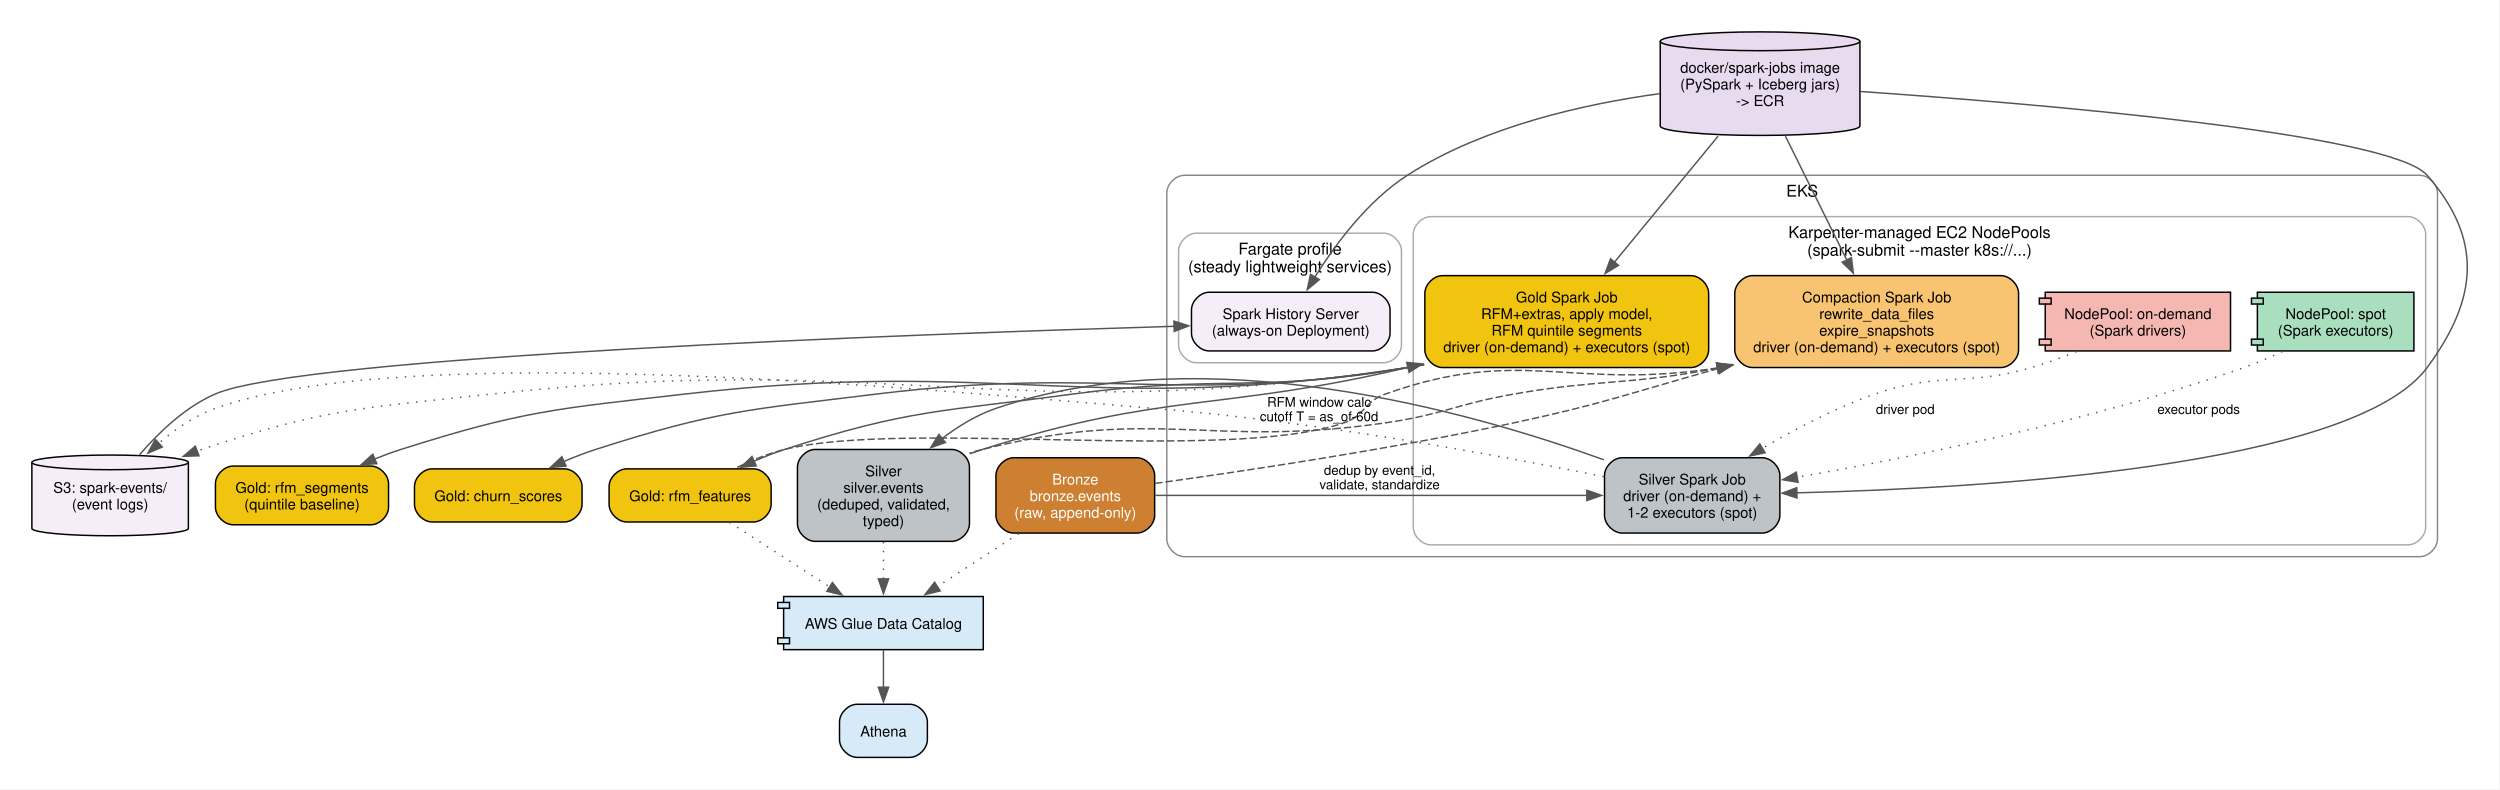
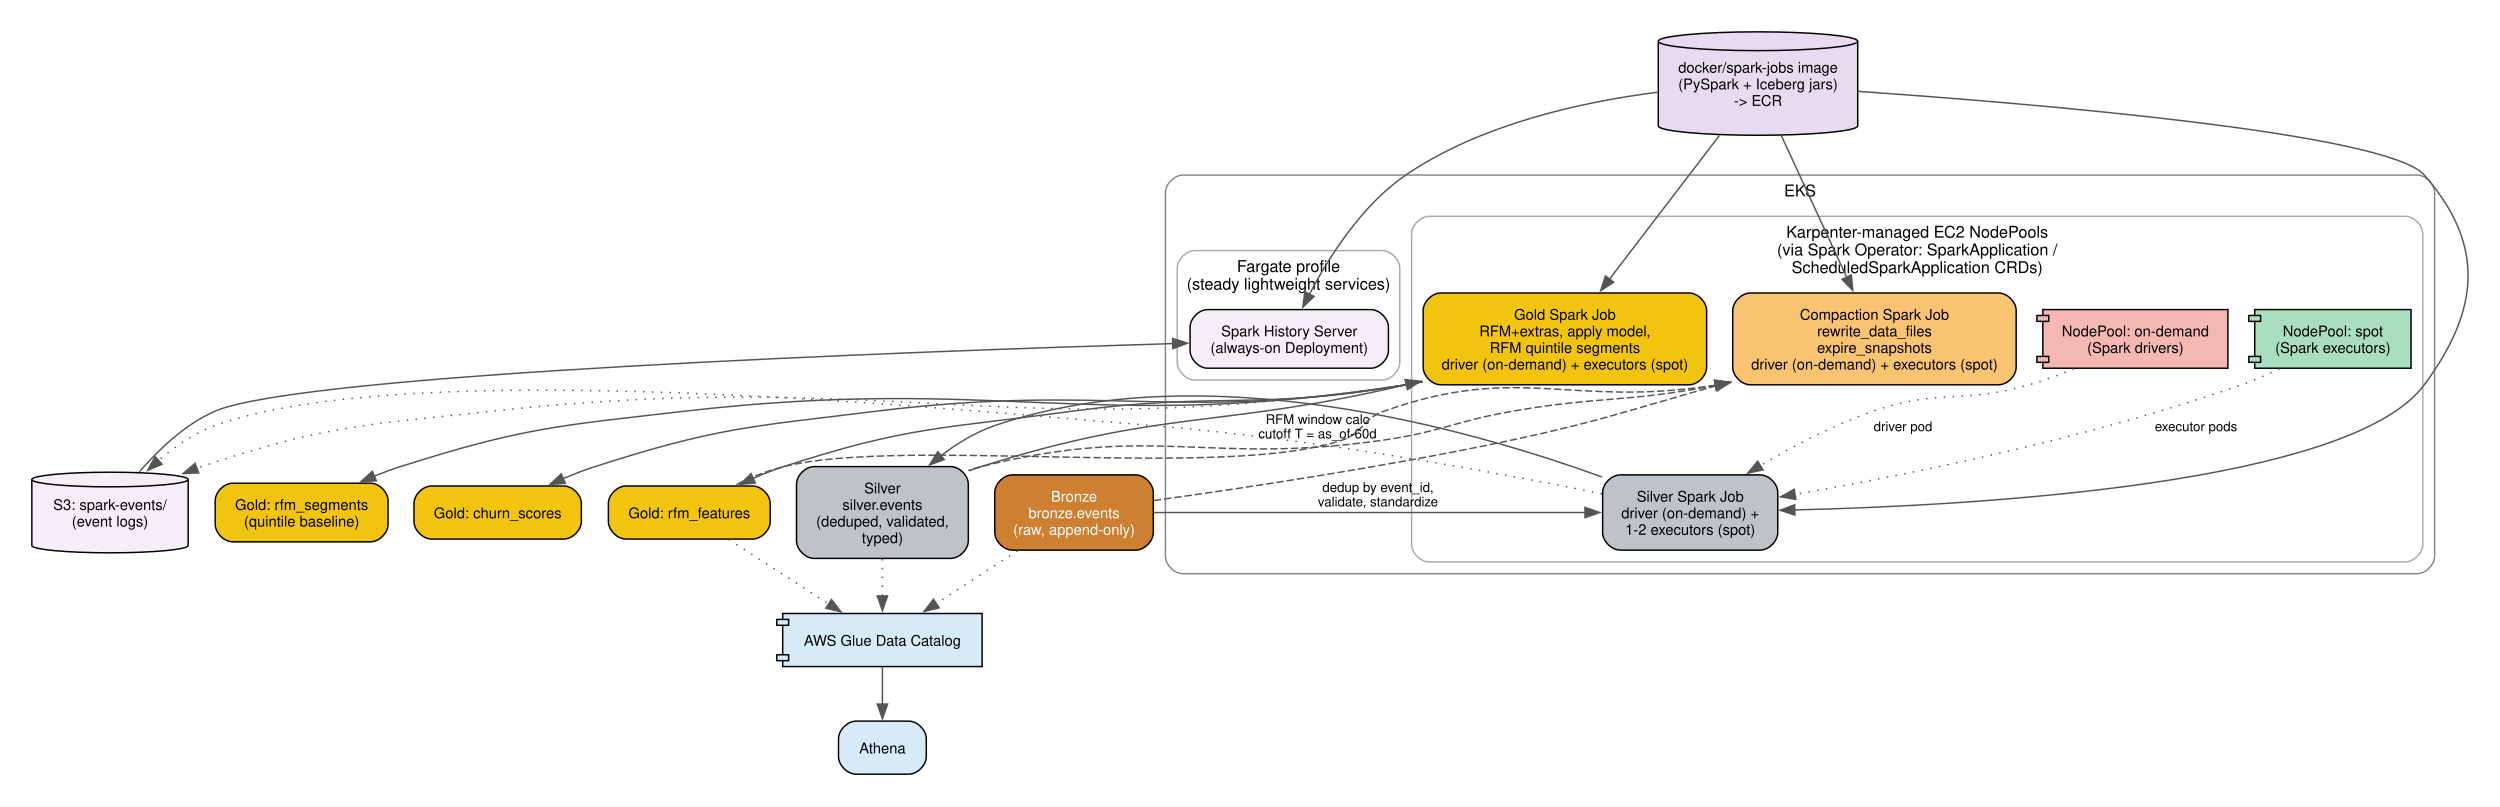
- <svg xmlns="http://www.w3.org/2000/svg" width="1694pt" height="535pt" viewBox="0.00 0.00 1694.00 535.00">
-   <g id="graph0" class="graph" transform="scale(1 1) rotate(0) translate(21.6 513.2)">
-     <polygon fill="white" stroke="none" points="-21.6,21.6 -21.6,-513.2 1671.93,-513.2 1671.93,21.6 -21.6,21.6" />
+ <svg xmlns="http://www.w3.org/2000/svg" width="1696pt" height="547pt" viewBox="0.00 0.00 1696.00 547.00">
+   <g id="graph0" class="graph" transform="scale(1 1) rotate(0) translate(21.6 525.2)">
+     <polygon fill="white" stroke="none" points="-21.6,21.6 -21.6,-525.2 1674.45,-525.2 1674.45,21.6 -21.6,21.6" />
    <g id="clust1" class="cluster">
-       <path fill="white" stroke="#888888" d="M781.02,-136C781.02,-136 1618.03,-136 1618.03,-136 1624.03,-136 1630.03,-142 1630.03,-148 1630.03,-148 1630.03,-382.43 1630.03,-382.43 1630.03,-388.43 1624.03,-394.43 1618.03,-394.43 1618.03,-394.43 781.02,-394.43 781.02,-394.43 775.02,-394.43 769.02,-388.43 769.02,-382.43 769.02,-382.43 769.02,-148 769.02,-148 769.02,-142 775.02,-136 781.02,-136" />
-       <text xml:space="preserve" text-anchor="middle" x="1199.53" y="-379.98" font-family="Helvetica,sans-Serif" font-size="11.00">EKS</text>
+       <path fill="white" stroke="#888888" d="M781.02,-136C781.02,-136 1618.03,-136 1618.03,-136 1624.03,-136 1630.03,-142 1630.03,-148 1630.03,-148 1630.03,-394.43 1630.03,-394.43 1630.03,-400.43 1624.03,-406.43 1618.03,-406.43 1618.03,-406.43 781.02,-406.43 781.02,-406.43 775.02,-406.43 769.02,-400.43 769.02,-394.43 769.02,-394.43 769.02,-148 769.02,-148 769.02,-142 775.02,-136 781.02,-136" />
+       <text xml:space="preserve" text-anchor="middle" x="1199.53" y="-391.98" font-family="Helvetica,sans-Serif" font-size="11.00">EKS</text>
    </g>
    <g id="clust2" class="cluster">
-       <path fill="white" stroke="#aaaaaa" d="M948.02,-144C948.02,-144 1610.03,-144 1610.03,-144 1616.03,-144 1622.03,-150 1622.03,-156 1622.03,-156 1622.03,-354.43 1622.03,-354.43 1622.03,-360.43 1616.03,-366.43 1610.03,-366.43 1610.03,-366.43 948.02,-366.43 948.02,-366.43 942.02,-366.43 936.02,-360.43 936.02,-354.43 936.02,-354.43 936.02,-156 936.02,-156 936.02,-150 942.02,-144 948.02,-144" />
-       <text xml:space="preserve" text-anchor="middle" x="1279.03" y="-351.98" font-family="Helvetica,sans-Serif" font-size="11.00">Karpenter-managed EC2 NodePools</text>
-       <text xml:space="preserve" text-anchor="middle" x="1279.03" y="-339.98" font-family="Helvetica,sans-Serif" font-size="11.00">(spark-submit --master k8s://...)</text>
+       <path fill="white" stroke="#aaaaaa" d="M948.02,-144C948.02,-144 1610.03,-144 1610.03,-144 1616.03,-144 1622.03,-150 1622.03,-156 1622.03,-156 1622.03,-366.43 1622.03,-366.43 1622.03,-372.43 1616.03,-378.43 1610.03,-378.43 1610.03,-378.43 948.02,-378.43 948.02,-378.43 942.02,-378.43 936.02,-372.43 936.02,-366.43 936.02,-366.43 936.02,-156 936.02,-156 936.02,-150 942.02,-144 948.02,-144" />
+       <text xml:space="preserve" text-anchor="middle" x="1279.03" y="-363.98" font-family="Helvetica,sans-Serif" font-size="11.00">Karpenter-managed EC2 NodePools</text>
+       <text xml:space="preserve" text-anchor="middle" x="1279.03" y="-351.98" font-family="Helvetica,sans-Serif" font-size="11.00">(via Spark Operator: SparkApplication /</text>
+       <text xml:space="preserve" text-anchor="middle" x="1279.03" y="-339.98" font-family="Helvetica,sans-Serif" font-size="11.00">ScheduledSparkApplication CRDs)</text>
    </g>
    <g id="clust3" class="cluster">
      <path fill="white" stroke="#aaaaaa" d="M789.02,-267.4C789.02,-267.4 916.02,-267.4 916.02,-267.4 922.02,-267.4 928.02,-273.4 928.02,-279.4 928.02,-279.4 928.02,-343.18 928.02,-343.18 928.02,-349.18 922.02,-355.18 916.02,-355.18 916.02,-355.18 789.02,-355.18 789.02,-355.18 783.02,-355.18 777.02,-349.18 777.02,-343.18 777.02,-343.18 777.02,-279.4 777.02,-279.4 777.02,-273.4 783.02,-267.4 789.02,-267.4" />
      <text xml:space="preserve" text-anchor="middle" x="852.52" y="-340.73" font-family="Helvetica,sans-Serif" font-size="11.00">Fargate profile</text>
      <text xml:space="preserve" text-anchor="middle" x="852.52" y="-328.73" font-family="Helvetica,sans-Serif" font-size="11.00">(steady lightweight services)</text>
    </g>
    <g id="node1" class="node">
      <polygon fill="#f5b7b1" stroke="black" points="1489.8,-315.18 1364.25,-315.18 1364.25,-311.18 1360.25,-311.18 1360.25,-307.18 1364.25,-307.18 1364.25,-283.4 1360.25,-283.4 1360.25,-279.4 1364.25,-279.4 1364.25,-275.4 1489.8,-275.4 1489.8,-315.18" />
      <polyline fill="none" stroke="black" points="1364.25,-311.18 1368.25,-311.18 1368.25,-307.18 1364.25,-307.18" />
      <polyline fill="none" stroke="black" points="1364.25,-283.4 1368.25,-283.4 1368.25,-279.4 1364.25,-279.4" />
      <text xml:space="preserve" text-anchor="middle" x="1427.03" y="-297.04" font-family="Helvetica,sans-Serif" font-size="10.00">NodePool: on-demand</text>
      <text xml:space="preserve" text-anchor="middle" x="1427.03" y="-285.79" font-family="Helvetica,sans-Serif" font-size="10.00">(Spark drivers)</text>
    </g>
    <g id="node3" class="node">
      <path fill="#bdc3c7" stroke="black" d="M1172.43,-203.03C1172.43,-203.03 1077.62,-203.03 1077.62,-203.03 1071.62,-203.03 1065.62,-197.03 1065.62,-191.03 1065.62,-191.03 1065.62,-164 1065.62,-164 1065.62,-158 1071.62,-152 1077.62,-152 1077.62,-152 1172.43,-152 1172.43,-152 1178.43,-152 1184.43,-158 1184.43,-164 1184.43,-164 1184.43,-191.03 1184.43,-191.03 1184.43,-197.03 1178.43,-203.03 1172.43,-203.03" />
      <text xml:space="preserve" text-anchor="middle" x="1125.03" y="-184.89" font-family="Helvetica,sans-Serif" font-size="10.00">Silver Spark Job</text>
      <text xml:space="preserve" text-anchor="middle" x="1125.03" y="-173.64" font-family="Helvetica,sans-Serif" font-size="10.00">driver (on-demand) +</text>
      <text xml:space="preserve" text-anchor="middle" x="1125.03" y="-162.39" font-family="Helvetica,sans-Serif" font-size="10.00">1-2 executors (spot)</text>
    </g>
    <g id="edge1" class="edge">
      <path fill="none" stroke="#555555" stroke-dasharray="1,5" d="M1385.35,-274.96C1375.55,-270.94 1365.05,-267.06 1355.03,-264.15 1309.02,-250.82 1294.02,-261.86 1248.78,-246.15 1222.28,-236.96 1194.72,-222.45 1172.35,-209.22" />
      <polygon fill="#555555" stroke="#555555" points="1174.45,-206.4 1164.08,-204.24 1170.84,-212.4 1174.45,-206.4" />
      <text xml:space="preserve" text-anchor="middle" x="1269.4" y="-232.73" font-family="Helvetica,sans-Serif" font-size="9.00">driver pod</text>
    </g>
    <g id="node2" class="node">
      <polygon fill="#a9dfbf" stroke="black" points="1614.05,-315.18 1508,-315.18 1508,-311.18 1504,-311.18 1504,-307.18 1508,-307.18 1508,-283.4 1504,-283.4 1504,-279.4 1508,-279.4 1508,-275.4 1614.05,-275.4 1614.05,-315.18" />
      <polyline fill="none" stroke="black" points="1508,-311.18 1512,-311.18 1512,-307.18 1508,-307.18" />
      <polyline fill="none" stroke="black" points="1508,-283.4 1512,-283.4 1512,-279.4 1508,-279.4" />
      <text xml:space="preserve" text-anchor="middle" x="1561.03" y="-297.04" font-family="Helvetica,sans-Serif" font-size="10.00">NodePool: spot</text>
      <text xml:space="preserve" text-anchor="middle" x="1561.03" y="-285.79" font-family="Helvetica,sans-Serif" font-size="10.00">(Spark executors)</text>
    </g>
    <g id="edge2" class="edge">
      <path fill="none" stroke="#555555" stroke-dasharray="1,5" d="M1524.9,-275.03C1516.55,-271.06 1507.6,-267.18 1499.03,-264.15 1396.18,-227.91 1271.94,-203 1195.71,-189.75" />
      <polygon fill="#555555" stroke="#555555" points="1196.76,-186.38 1186.32,-188.14 1195.58,-193.28 1196.76,-186.38" />
      <text xml:space="preserve" text-anchor="middle" x="1468.2" y="-232.73" font-family="Helvetica,sans-Serif" font-size="9.00">executor pods</text>
    </g>
    <g id="node9" class="node">
      <path fill="#bdc3c7" stroke="black" d="M623.3,-208.65C623.3,-208.65 530.75,-208.65 530.75,-208.65 524.75,-208.65 518.75,-202.65 518.75,-196.65 518.75,-196.65 518.75,-158.38 518.75,-158.38 518.75,-152.38 524.75,-146.38 530.75,-146.38 530.75,-146.38 623.3,-146.38 623.3,-146.38 629.3,-146.38 635.3,-152.38 635.3,-158.38 635.3,-158.38 635.3,-196.65 635.3,-196.65 635.3,-202.65 629.3,-208.65 623.3,-208.65" />
      <text xml:space="preserve" text-anchor="middle" x="577.02" y="-190.51" font-family="Helvetica,sans-Serif" font-size="10.00">Silver</text>
      <text xml:space="preserve" text-anchor="middle" x="577.02" y="-179.26" font-family="Helvetica,sans-Serif" font-size="10.00">silver.events</text>
      <text xml:space="preserve" text-anchor="middle" x="577.02" y="-168.01" font-family="Helvetica,sans-Serif" font-size="10.00">(deduped, validated,</text>
      <text xml:space="preserve" text-anchor="middle" x="577.02" y="-156.76" font-family="Helvetica,sans-Serif" font-size="10.00">typed)</text>
    </g>
    <g id="edge8" class="edge">
      <path fill="none" stroke="#555555" d="M1065.16,-201.63C973.8,-234.76 795.23,-285.05 653.02,-236.4 640.07,-231.97 627.61,-224.33 616.67,-216" />
      <polygon fill="#555555" stroke="#555555" points="619.01,-213.39 609.03,-209.84 614.61,-218.84 619.01,-213.39" />
    </g>
    <g id="node15" class="node">
      <path fill="#f5eef8" stroke="black" d="M106.05,-199.89C106.05,-202.63 82.28,-204.86 53.02,-204.86 23.77,-204.86 0,-202.63 0,-199.89 0,-199.89 0,-155.14 0,-155.14 0,-152.4 23.77,-150.17 53.02,-150.17 82.28,-150.17 106.05,-152.4 106.05,-155.14 106.05,-155.14 106.05,-199.89 106.05,-199.89" />
      <path fill="none" stroke="black" d="M106.05,-199.89C106.05,-197.15 82.28,-194.92 53.02,-194.92 23.77,-194.92 0,-197.15 0,-199.89" />
      <text xml:space="preserve" text-anchor="middle" x="53.02" y="-179.26" font-family="Helvetica,sans-Serif" font-size="10.00">S3: spark-events/</text>
      <text xml:space="preserve" text-anchor="middle" x="53.02" y="-168.01" font-family="Helvetica,sans-Serif" font-size="10.00">(event logs)</text>
    </g>
    <g id="edge20" class="edge">
      <path fill="none" stroke="#555555" stroke-dasharray="1,5" d="M1065.16,-190.23C993.32,-204.78 869.02,-227.73 761.02,-236.4 619.92,-247.75 257.18,-284.44 124.03,-236.4 110.12,-231.39 97.01,-222.33 85.93,-212.8" />
      <polygon fill="#555555" stroke="#555555" points="88.37,-210.29 78.62,-206.14 83.66,-215.46 88.37,-210.29" />
    </g>
    <g id="node4" class="node">
      <path fill="#f1c40f" stroke="black" d="M1124.18,-326.43C1124.18,-326.43 955.88,-326.43 955.88,-326.43 949.88,-326.43 943.88,-320.43 943.88,-314.43 943.88,-314.43 943.88,-276.15 943.88,-276.15 943.88,-270.15 949.88,-264.15 955.88,-264.15 955.88,-264.15 1124.18,-264.15 1124.18,-264.15 1130.18,-264.15 1136.18,-270.15 1136.18,-276.15 1136.18,-276.15 1136.18,-314.43 1136.18,-314.43 1136.18,-320.43 1130.18,-326.43 1124.18,-326.43" />
      <text xml:space="preserve" text-anchor="middle" x="1040.03" y="-308.29" font-family="Helvetica,sans-Serif" font-size="10.00">Gold Spark Job</text>
      <text xml:space="preserve" text-anchor="middle" x="1040.03" y="-297.04" font-family="Helvetica,sans-Serif" font-size="10.00">RFM+extras, apply model,</text>
      <text xml:space="preserve" text-anchor="middle" x="1040.03" y="-285.79" font-family="Helvetica,sans-Serif" font-size="10.00">RFM quintile segments</text>
      <text xml:space="preserve" text-anchor="middle" x="1040.03" y="-274.54" font-family="Helvetica,sans-Serif" font-size="10.00">driver (on-demand) + executors (spot)</text>
    </g>
    <g id="node10" class="node">
      <path fill="#f1c40f" stroke="black" d="M488.92,-195.51C488.92,-195.51 403.12,-195.51 403.12,-195.51 397.12,-195.51 391.12,-189.51 391.12,-183.51 391.12,-183.51 391.12,-171.51 391.12,-171.51 391.12,-165.51 397.12,-159.51 403.12,-159.51 403.12,-159.51 488.92,-159.51 488.92,-159.51 494.92,-159.51 500.92,-165.51 500.92,-171.51 500.92,-171.51 500.92,-183.51 500.92,-183.51 500.92,-189.51 494.92,-195.51 488.92,-195.51" />
      <text xml:space="preserve" text-anchor="middle" x="446.02" y="-173.64" font-family="Helvetica,sans-Serif" font-size="10.00">Gold: rfm_features</text>
    </g>
    <g id="edge10" class="edge">
      <path fill="none" stroke="#555555" d="M943.38,-266.35C939.56,-265.56 935.76,-264.82 932.02,-264.15 832.38,-246.47 805.32,-259.73 705.02,-246.15 617.57,-234.32 593.94,-236 510.02,-208.65 503.2,-206.43 496.17,-203.65 489.36,-200.69" />
      <polygon fill="#555555" stroke="#555555" points="490.86,-197.53 480.31,-196.56 487.95,-203.9 490.86,-197.53" />
    </g>
    <g id="node11" class="node">
      <path fill="#f1c40f" stroke="black" d="M229.68,-197.4C229.68,-197.4 136.38,-197.4 136.38,-197.4 130.38,-197.4 124.38,-191.4 124.38,-185.4 124.38,-185.4 124.38,-169.62 124.38,-169.62 124.38,-163.62 130.38,-157.62 136.38,-157.62 136.38,-157.62 229.68,-157.62 229.68,-157.62 235.68,-157.62 241.68,-163.62 241.68,-169.62 241.68,-169.62 241.68,-185.4 241.68,-185.4 241.68,-191.4 235.68,-197.4 229.68,-197.4" />
      <text xml:space="preserve" text-anchor="middle" x="183.03" y="-179.26" font-family="Helvetica,sans-Serif" font-size="10.00">Gold: rfm_segments</text>
      <text xml:space="preserve" text-anchor="middle" x="183.03" y="-168.01" font-family="Helvetica,sans-Serif" font-size="10.00">(quintile baseline)</text>
    </g>
    <g id="edge11" class="edge">
      <path fill="none" stroke="#555555" d="M943.41,-266.15C939.58,-265.41 935.78,-264.74 932.02,-264.15 716.69,-230.63 658.52,-271.12 442.02,-246.15 355.65,-236.2 332.88,-235 250.03,-208.65 244.18,-206.8 238.16,-204.57 232.24,-202.18" />
      <polygon fill="#555555" stroke="#555555" points="233.73,-199.01 223.15,-198.34 231,-205.46 233.73,-199.01" />
    </g>
    <g id="node12" class="node">
      <path fill="#f1c40f" stroke="black" d="M360.8,-195.51C360.8,-195.51 271.25,-195.51 271.25,-195.51 265.25,-195.51 259.25,-189.51 259.25,-183.51 259.25,-183.51 259.25,-171.51 259.25,-171.51 259.25,-165.51 265.25,-159.51 271.25,-159.51 271.25,-159.51 360.8,-159.51 360.8,-159.51 366.8,-159.51 372.8,-165.51 372.8,-171.51 372.8,-171.51 372.8,-183.51 372.8,-183.51 372.8,-189.51 366.8,-195.51 360.8,-195.51" />
      <text xml:space="preserve" text-anchor="middle" x="316.02" y="-173.64" font-family="Helvetica,sans-Serif" font-size="10.00">Gold: churn_scores</text>
    </g>
    <g id="edge12" class="edge">
      <path fill="none" stroke="#555555" d="M943.4,-266.21C939.57,-265.45 935.77,-264.76 932.02,-264.15 773.9,-238.47 731.03,-265.72 572.02,-246.15 486.6,-235.64 463.95,-235.05 382.02,-208.65 374.94,-206.37 367.61,-203.54 360.52,-200.53" />
      <polygon fill="#555555" stroke="#555555" points="361.96,-197.34 351.4,-196.48 359.12,-203.74 361.96,-197.34" />
    </g>
    <g id="edge21" class="edge">
      <path fill="none" stroke="#555555" stroke-dasharray="1,5" d="M943.42,-266.11C939.59,-265.38 935.78,-264.72 932.02,-264.15 659.03,-222.74 585.5,-276.19 311.02,-246.15 222.86,-236.51 199.19,-236.62 115.03,-208.65 113.89,-208.28 112.75,-207.88 111.6,-207.48" />
      <polygon fill="#555555" stroke="#555555" points="113.25,-204.36 102.66,-204 110.72,-210.89 113.25,-204.36" />
    </g>
    <g id="node5" class="node">
      <path fill="#f8c471" stroke="black" d="M1334.18,-326.43C1334.18,-326.43 1165.88,-326.43 1165.88,-326.43 1159.88,-326.43 1153.88,-320.43 1153.88,-314.43 1153.88,-314.43 1153.88,-276.15 1153.88,-276.15 1153.88,-270.15 1159.88,-264.15 1165.88,-264.15 1165.88,-264.15 1334.18,-264.15 1334.18,-264.15 1340.18,-264.15 1346.18,-270.15 1346.18,-276.15 1346.18,-276.15 1346.18,-314.43 1346.18,-314.43 1346.18,-320.43 1340.18,-326.43 1334.18,-326.43" />
      <text xml:space="preserve" text-anchor="middle" x="1250.03" y="-308.29" font-family="Helvetica,sans-Serif" font-size="10.00">Compaction Spark Job</text>
      <text xml:space="preserve" text-anchor="middle" x="1250.03" y="-297.04" font-family="Helvetica,sans-Serif" font-size="10.00">rewrite_data_files</text>
      <text xml:space="preserve" text-anchor="middle" x="1250.03" y="-285.79" font-family="Helvetica,sans-Serif" font-size="10.00">expire_snapshots</text>
      <text xml:space="preserve" text-anchor="middle" x="1250.03" y="-274.54" font-family="Helvetica,sans-Serif" font-size="10.00">driver (on-demand) + executors (spot)</text>
    </g>
    <g id="node8" class="node">
      <path fill="#cd7f32" stroke="black" d="M748.8,-203.03C748.8,-203.03 665.25,-203.03 665.25,-203.03 659.25,-203.03 653.25,-197.03 653.25,-191.03 653.25,-191.03 653.25,-164 653.25,-164 653.25,-158 659.25,-152 665.25,-152 665.25,-152 748.8,-152 748.8,-152 754.8,-152 760.8,-158 760.8,-164 760.8,-164 760.8,-191.03 760.8,-191.03 760.8,-197.03 754.8,-203.03 748.8,-203.03" />
      <text xml:space="preserve" text-anchor="middle" x="707.02" y="-184.89" font-family="Helvetica,sans-Serif" font-size="10.00" fill="white">Bronze</text>
      <text xml:space="preserve" text-anchor="middle" x="707.02" y="-173.64" font-family="Helvetica,sans-Serif" font-size="10.00" fill="white">bronze.events</text>
      <text xml:space="preserve" text-anchor="middle" x="707.02" y="-162.39" font-family="Helvetica,sans-Serif" font-size="10.00" fill="white">(raw, append-only)</text>
    </g>
    <g id="edge13" class="edge">
      <path fill="none" stroke="#555555" stroke-dasharray="5,2" d="M1142.84,-263.54C1080.8,-246.15 1064.1,-239.48 1004.02,-226.65 919.86,-208.69 821.02,-193.91 761.25,-185.66" />
      <polygon fill="#555555" stroke="#555555" points="1141.6,-266.83 1152.18,-266.14 1143.48,-260.09 1141.6,-266.83" />
    </g>
    <g id="edge14" class="edge">
      <path fill="none" stroke="#555555" stroke-dasharray="5,2" d="M1142.4,-263.76C1081.17,-251.97 1062.85,-256.48 1004.02,-246.15 965,-239.31 956.25,-232.31 917.02,-226.65 796.67,-209.31 762.01,-238.06 644.02,-208.65 641.18,-207.95 638.3,-207.12 635.43,-206.21" />
      <polygon fill="#555555" stroke="#555555" points="1141.5,-267.15 1151.99,-265.68 1142.87,-260.29 1141.5,-267.15" />
    </g>
    <g id="edge15" class="edge">
      <path fill="none" stroke="#555555" stroke-dasharray="5,2" d="M1142.34,-263.91C1042.66,-248.37 1009.37,-279.19 917.02,-246.15 902.75,-241.05 903.38,-231.54 889.02,-226.65 809.2,-199.5 591.85,-229.01 510.02,-208.65 498.7,-205.84 486.97,-200.96 476.69,-195.94" />
      <polygon fill="#555555" stroke="#555555" points="1141.57,-267.33 1152.01,-265.55 1142.74,-260.43 1141.57,-267.33" />
    </g>
    <g id="node6" class="node">
      <path fill="#f5eef8" stroke="black" d="M908.3,-315.18C908.3,-315.18 797.75,-315.18 797.75,-315.18 791.75,-315.18 785.75,-309.18 785.75,-303.18 785.75,-303.18 785.75,-287.4 785.75,-287.4 785.75,-281.4 791.75,-275.4 797.75,-275.4 797.75,-275.4 908.3,-275.4 908.3,-275.4 914.3,-275.4 920.3,-281.4 920.3,-287.4 920.3,-287.4 920.3,-303.18 920.3,-303.18 920.3,-309.18 914.3,-315.18 908.3,-315.18" />
      <text xml:space="preserve" text-anchor="middle" x="853.02" y="-297.04" font-family="Helvetica,sans-Serif" font-size="10.00">Spark History Server</text>
      <text xml:space="preserve" text-anchor="middle" x="853.02" y="-285.79" font-family="Helvetica,sans-Serif" font-size="10.00">(always-on Deployment)</text>
    </g>
    <g id="node7" class="node">
-       <path fill="#e8daef" stroke="black" d="M1238.68,-485.22C1238.68,-488.74 1208.35,-491.6 1171.03,-491.6 1133.7,-491.6 1103.38,-488.74 1103.38,-485.22 1103.38,-485.22 1103.38,-427.81 1103.38,-427.81 1103.38,-424.29 1133.7,-421.43 1171.03,-421.43 1208.35,-421.43 1238.68,-424.29 1238.68,-427.81 1238.68,-427.81 1238.68,-485.22 1238.68,-485.22" />
-       <path fill="none" stroke="black" d="M1238.68,-485.22C1238.68,-481.7 1208.35,-478.84 1171.03,-478.84 1133.7,-478.84 1103.38,-481.7 1103.38,-485.22" />
-       <text xml:space="preserve" text-anchor="middle" x="1171.03" y="-463.89" font-family="Helvetica,sans-Serif" font-size="10.00">docker/spark-jobs image</text>
-       <text xml:space="preserve" text-anchor="middle" x="1171.03" y="-452.64" font-family="Helvetica,sans-Serif" font-size="10.00">(PySpark + Iceberg jars)</text>
-       <text xml:space="preserve" text-anchor="middle" x="1171.03" y="-441.39" font-family="Helvetica,sans-Serif" font-size="10.00">-&gt; ECR</text>
+       <path fill="#e8daef" stroke="black" d="M1238.68,-497.22C1238.68,-500.74 1208.35,-503.6 1171.03,-503.6 1133.7,-503.6 1103.38,-500.74 1103.38,-497.22 1103.38,-497.22 1103.38,-439.81 1103.38,-439.81 1103.38,-436.29 1133.7,-433.43 1171.03,-433.43 1208.35,-433.43 1238.68,-436.29 1238.68,-439.81 1238.68,-439.81 1238.68,-497.22 1238.68,-497.22" />
+       <path fill="none" stroke="black" d="M1238.68,-497.22C1238.68,-493.7 1208.35,-490.84 1171.03,-490.84 1133.7,-490.84 1103.38,-493.7 1103.38,-497.22" />
+       <text xml:space="preserve" text-anchor="middle" x="1171.03" y="-475.89" font-family="Helvetica,sans-Serif" font-size="10.00">docker/spark-jobs image</text>
+       <text xml:space="preserve" text-anchor="middle" x="1171.03" y="-464.64" font-family="Helvetica,sans-Serif" font-size="10.00">(PySpark + Iceberg jars)</text>
+       <text xml:space="preserve" text-anchor="middle" x="1171.03" y="-453.39" font-family="Helvetica,sans-Serif" font-size="10.00">-&gt; ECR</text>
    </g>
    <g id="edge3" class="edge">
-       <path fill="none" stroke="#555555" d="M1238.83,-451.21C1358.78,-442.89 1598.14,-422.91 1623.03,-394.43 1661.13,-350.84 1657.43,-310.73 1623.03,-264.15 1573.3,-196.84 1321.08,-182.3 1195.81,-179.25" />
+       <path fill="none" stroke="#555555" d="M1238.83,-463.21C1358.78,-454.89 1598.14,-434.91 1623.03,-406.43 1664.64,-358.82 1660.6,-315.02 1623.03,-264.15 1573.3,-196.84 1321.08,-182.3 1195.81,-179.25" />
      <polygon fill="#555555" stroke="#555555" points="1196.05,-175.76 1185.98,-179.03 1195.9,-182.75 1196.05,-175.76" />
    </g>
    <g id="edge4" class="edge">
-       <path fill="none" stroke="#555555" d="M1142.6,-420.97C1121.84,-395.74 1093.68,-361.51 1072.12,-335.3" />
-       <polygon fill="#555555" stroke="#555555" points="1075.1,-333.41 1066.04,-327.91 1069.69,-337.86 1075.1,-333.41" />
+       <path fill="none" stroke="#555555" d="M1144.83,-433.28C1123.24,-405.07 1092.62,-365.04 1070.05,-335.54" />
+       <polygon fill="#555555" stroke="#555555" points="1073.1,-333.76 1064.24,-327.95 1067.54,-338.01 1073.1,-333.76" />
    </g>
    <g id="edge5" class="edge">
-       <path fill="none" stroke="#555555" d="M1188.17,-420.97C1200.41,-396.29 1216.93,-363 1229.82,-337.02" />
-       <polygon fill="#555555" stroke="#555555" points="1232.93,-338.62 1234.24,-328.1 1226.66,-335.5 1232.93,-338.62" />
+       <path fill="none" stroke="#555555" d="M1186.82,-433.28C1199.61,-405.55 1217.67,-366.42 1231.21,-337.07" />
+       <polygon fill="#555555" stroke="#555555" points="1234.33,-338.66 1235.34,-328.12 1227.97,-335.73 1234.33,-338.66" />
    </g>
    <g id="edge6" class="edge">
-       <path fill="none" stroke="#555555" d="M1103.07,-449.76C1052.55,-442.85 983.71,-427.68 932.02,-394.43 905.07,-377.09 883.08,-347.44 869.21,-325.26" />
-       <polygon fill="#555555" stroke="#555555" points="872.37,-323.72 864.21,-316.96 866.38,-327.33 872.37,-323.72" />
+       <path fill="none" stroke="#555555" d="M1103.05,-462.65C1052.2,-456.2 982.94,-441.23 932.02,-406.43 902.27,-386.11 879.85,-350.69 866.63,-325.51" />
+       <polygon fill="#555555" stroke="#555555" points="869.85,-324.12 862.22,-316.77 863.6,-327.27 869.85,-324.12" />
    </g>
    <g id="edge7" class="edge">
      <path fill="none" stroke="#555555" d="M761.24,-177.51C836.03,-177.51 970.99,-177.51 1053.83,-177.51" />
      <polygon fill="#555555" stroke="#555555" points="1053.65,-181.02 1063.65,-177.52 1053.65,-174.02 1053.65,-181.02" />
      <text xml:space="preserve" text-anchor="middle" x="913.21" y="-191.46" font-family="Helvetica,sans-Serif" font-size="9.00">dedup by event_id,</text>
      <text xml:space="preserve" text-anchor="middle" x="913.21" y="-181.71" font-family="Helvetica,sans-Serif" font-size="9.00">validate, standardize</text>
    </g>
    <g id="node13" class="node">
      <polygon fill="#d6eaf8" stroke="black" points="644.67,-109 509.38,-109 509.38,-105 505.38,-105 505.38,-101 509.38,-101 509.38,-81 505.38,-81 505.38,-77 509.38,-77 509.38,-73 644.67,-73 644.67,-109" />
      <polyline fill="none" stroke="black" points="509.38,-105 513.38,-105 513.38,-101 509.38,-101" />
      <polyline fill="none" stroke="black" points="509.38,-81 513.38,-81 513.38,-77 509.38,-77" />
      <text xml:space="preserve" text-anchor="middle" x="577.02" y="-87.12" font-family="Helvetica,sans-Serif" font-size="10.00">AWS Glue Data Catalog</text>
    </g>
    <g id="edge16" class="edge">
      <path fill="none" stroke="#555555" stroke-dasharray="1,5" d="M668.72,-151.61C651.16,-140.19 630.44,-126.73 613.15,-115.48" />
      <polygon fill="#555555" stroke="#555555" points="615.49,-112.83 605.2,-110.32 611.68,-118.7 615.49,-112.83" />
    </g>
    <g id="edge9" class="edge">
      <path fill="none" stroke="#555555" d="M635.55,-205.77C638.39,-206.8 641.23,-207.77 644.02,-208.65 768.3,-247.99 805.14,-234.28 932.02,-264.15 932.14,-264.18 932.26,-264.21 932.38,-264.24" />
      <polygon fill="#555555" stroke="#555555" points="931.55,-267.64 942.09,-266.6 933.2,-260.84 931.55,-267.64" />
      <text xml:space="preserve" text-anchor="middle" x="872.19" y="-237.6" font-family="Helvetica,sans-Serif" font-size="9.00">RFM window calc</text>
      <text xml:space="preserve" text-anchor="middle" x="872.19" y="-227.85" font-family="Helvetica,sans-Serif" font-size="9.00">cutoff T = as_of-60d</text>
    </g>
    <g id="edge17" class="edge">
      <path fill="none" stroke="#555555" stroke-dasharray="1,5" d="M577.02,-146C577.02,-137.74 577.02,-128.83 577.02,-120.68" />
      <polygon fill="#555555" stroke="#555555" points="580.53,-120.95 577.03,-110.95 573.53,-120.95 580.53,-120.95" />
    </g>
    <g id="edge18" class="edge">
      <path fill="none" stroke="#555555" stroke-dasharray="1,5" d="M472.85,-159.21C492.45,-146.56 519.26,-129.27 540.77,-115.39" />
      <polygon fill="#555555" stroke="#555555" points="542.46,-118.47 548.96,-110.1 538.66,-112.58 542.46,-118.47" />
    </g>
    <g id="node14" class="node">
      <path fill="#d6eaf8" stroke="black" d="M594.8,-36C594.8,-36 559.25,-36 559.25,-36 553.25,-36 547.25,-30 547.25,-24 547.25,-24 547.25,-12 547.25,-12 547.25,-6 553.25,0 559.25,0 559.25,0 594.8,0 594.8,0 600.8,0 606.8,-6 606.8,-12 606.8,-12 606.8,-24 606.8,-24 606.8,-30 600.8,-36 594.8,-36" />
      <text xml:space="preserve" text-anchor="middle" x="577.02" y="-14.12" font-family="Helvetica,sans-Serif" font-size="10.00">Athena</text>
    </g>
    <g id="edge19" class="edge">
      <path fill="none" stroke="#555555" d="M577.02,-72.81C577.02,-65.23 577.02,-56.1 577.02,-47.54" />
      <polygon fill="#555555" stroke="#555555" points="580.53,-47.54 577.03,-37.54 573.53,-47.54 580.53,-47.54" />
    </g>
    <g id="edge22" class="edge">
      <path fill="none" stroke="#555555" d="M72.96,-205.08C85.77,-219.96 103.76,-237.26 124.03,-246.15 182.34,-271.75 597.85,-286.81 774.2,-292.12" />
      <polygon fill="#555555" stroke="#555555" points="773.85,-295.61 783.95,-292.41 774.06,-288.61 773.85,-295.61" />
    </g>
  </g>
</svg>
